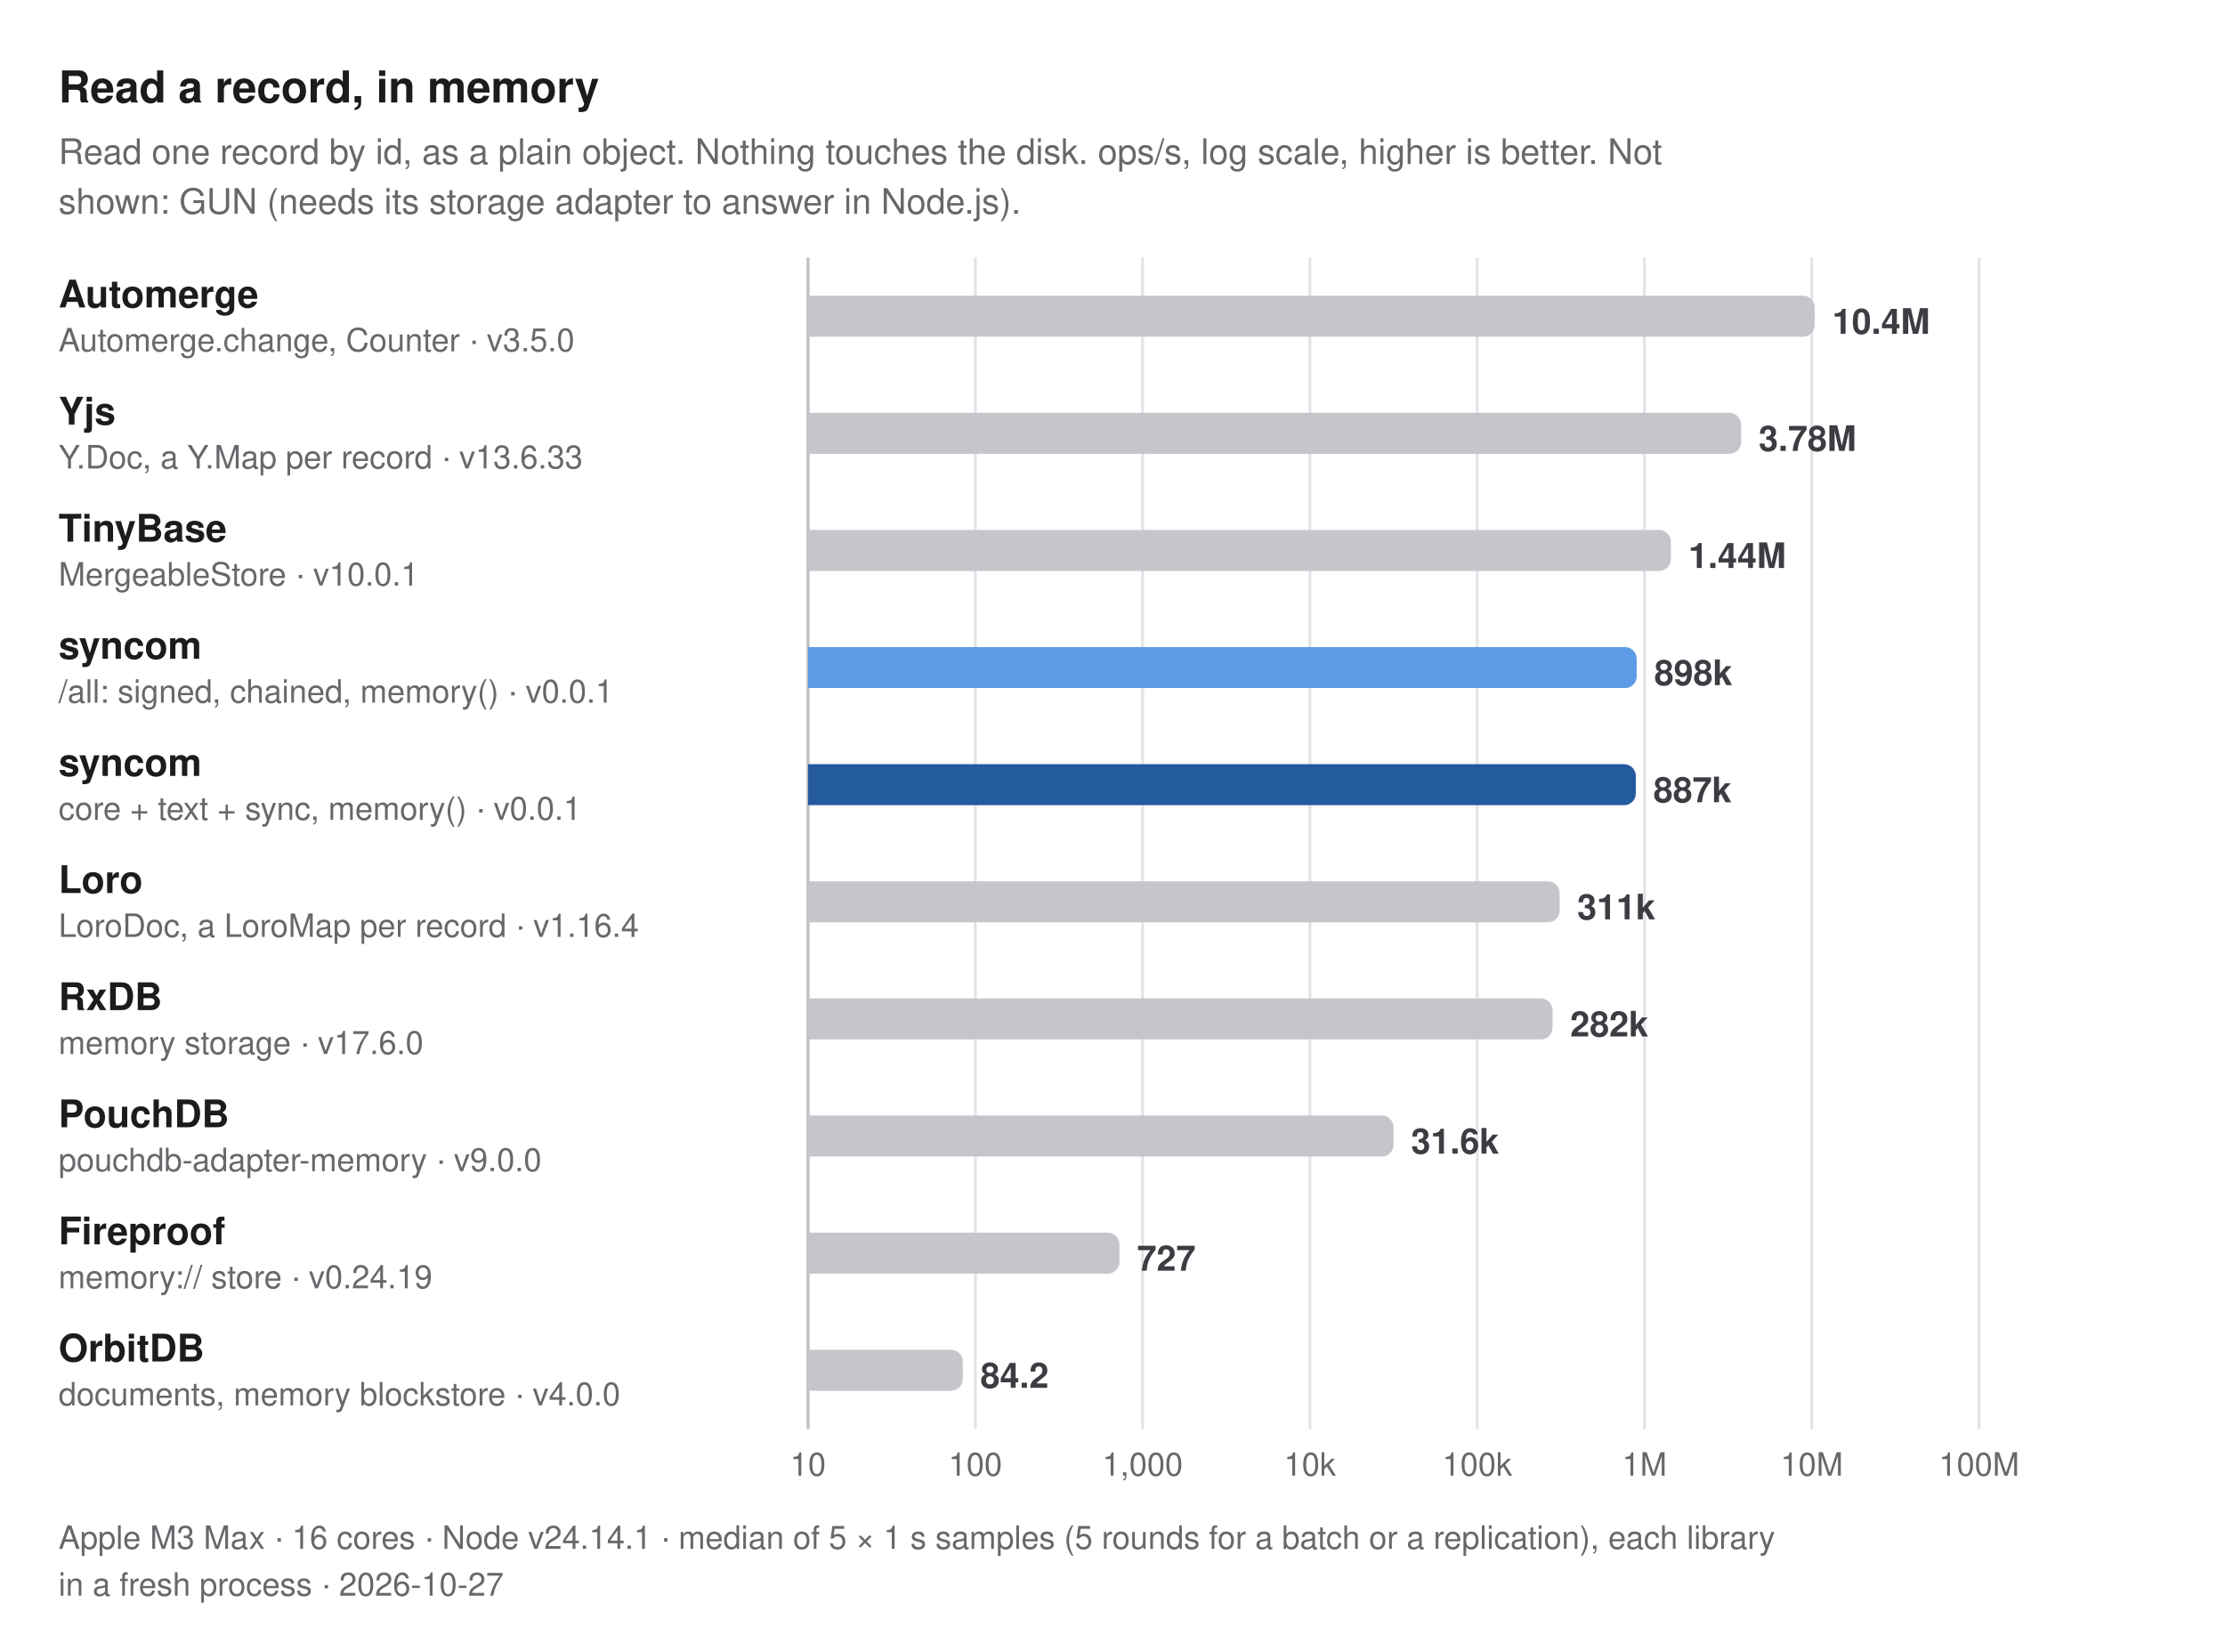
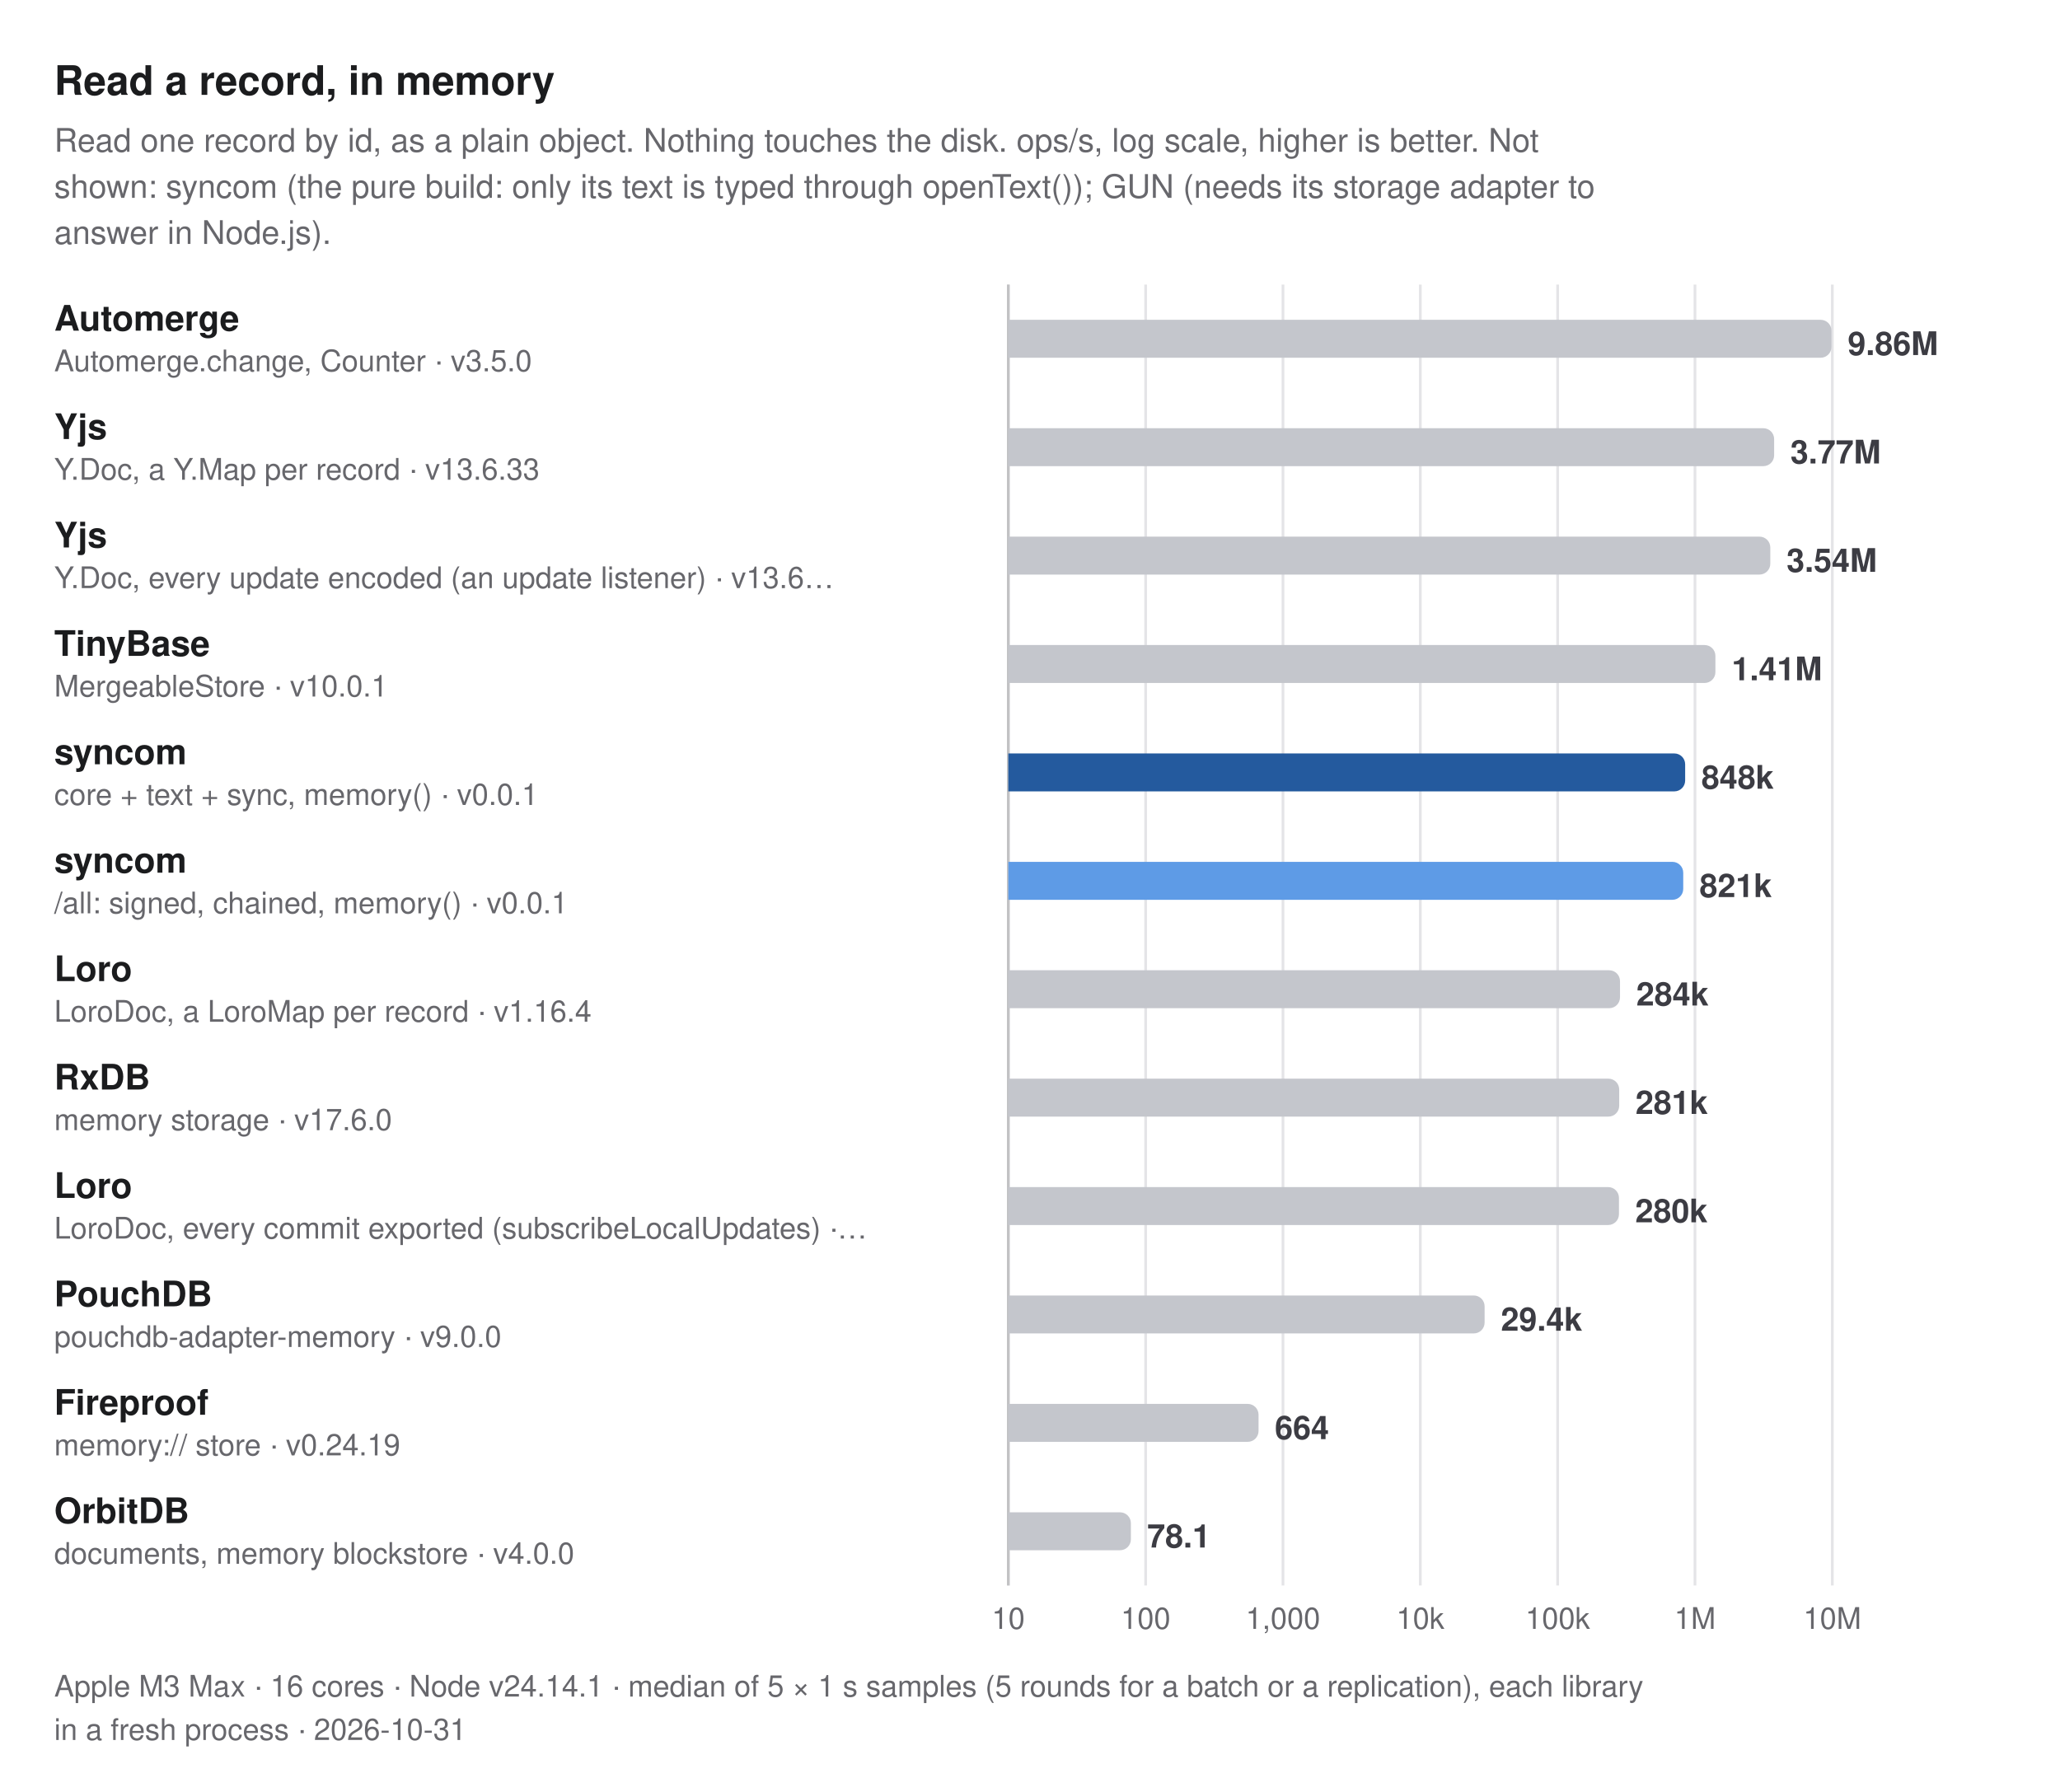
- <svg xmlns="http://www.w3.org/2000/svg" width="760" height="564" viewBox="0 0 760 564" role="img" aria-label="Read a record, in memory. Read one record by id, as a plain object. Nothing touches the disk. ops/s, log scale, higher is better. Not shown: GUN (needs its storage adapter to answer in Node.js).">
+ <svg xmlns="http://www.w3.org/2000/svg" width="760" height="661" viewBox="0 0 760 661" role="img" aria-label="Read a record, in memory. Read one record by id, as a plain object. Nothing touches the disk. ops/s, log scale, higher is better. Not shown: syncom (the pure build: only its text is typed through openText()); GUN (needs its storage adapter to answer in Node.js).">
  <style>
  text { font-family: -apple-system, BlinkMacSystemFont, "Segoe UI", Helvetica, Arial, sans-serif; }
  .title { font-size: 15px; font-weight: 700; fill: #1b1c1e; }
  .subtitle, .caption { font-size: 12px; fill: #67676c; }
  .caption { font-size: 11px; }
  .group { font-size: 11px; font-weight: 600; letter-spacing: 0.06em; fill: #67676c; }
  .label { font-size: 13px; font-weight: 600; fill: #1b1c1e; }
  .label.primary, .label.secondary { font-weight: 700; }
  .sublabel { font-size: 11px; fill: #67676c; }
  .value { font-size: 12px; font-weight: 600; fill: #3c3c43; font-variant-numeric: tabular-nums; }
  .value.small { font-size: 10px; }
  .legend { font-size: 11px; fill: #3c3c43; }
  .tick { font-size: 11px; fill: #67676c; font-variant-numeric: tabular-nums; }
  .grid { stroke: #e4e4e7; stroke-width: 1; }
  .axis { stroke: #c2c2c4; stroke-width: 1; }
  .ref { stroke: #67676c; stroke-width: 1; stroke-dasharray: 3 3; }
  .bar { fill: #c4c6cc; }
  .bar.primary { fill: #245a9e; }
  .bar.secondary { fill: #5e9be6; }
  @media (prefers-color-scheme: dark) {
    .title, .label { fill: #dfdfd6; }
    .subtitle, .caption, .group, .sublabel, .tick { fill: #98989f; }
    .value, .legend { fill: #c2c2c4; }
    .grid { stroke: #2e2e32; }
    .axis { stroke: #48484c; }
    .ref { stroke: #98989f; }
    .bar { fill: #46474e; }
    .bar.primary { fill: #8dbcf2; }
    .bar.secondary { fill: #3d7bd0; }
  }
</style>
  <text class="title" x="20" y="35">Read a record, in memory</text>
  <text class="subtitle" x="20" y="56">Read one record by id, as a plain object. Nothing touches the disk. ops/s, log scale, higher is better. Not</text>
-   <text class="subtitle" x="20" y="73">shown: GUN (needs its storage adapter to answer in Node.js).</text>
-   <line class="grid" x1="276" y1="88" x2="276" y2="488" />
-   <text class="tick" x="276" y="504" text-anchor="middle">10</text>
-   <line class="grid" x1="333.143" y1="88" x2="333.143" y2="488" />
-   <text class="tick" x="333.143" y="504" text-anchor="middle">100</text>
-   <line class="grid" x1="390.286" y1="88" x2="390.286" y2="488" />
-   <text class="tick" x="390.286" y="504" text-anchor="middle">1,000</text>
-   <line class="grid" x1="447.429" y1="88" x2="447.429" y2="488" />
-   <text class="tick" x="447.429" y="504" text-anchor="middle">10k</text>
-   <line class="grid" x1="504.571" y1="88" x2="504.571" y2="488" />
-   <text class="tick" x="504.571" y="504" text-anchor="middle">100k</text>
-   <line class="grid" x1="561.714" y1="88" x2="561.714" y2="488" />
-   <text class="tick" x="561.714" y="504" text-anchor="middle">1M</text>
-   <line class="grid" x1="618.857" y1="88" x2="618.857" y2="488" />
-   <text class="tick" x="618.857" y="504" text-anchor="middle">10M</text>
-   <line class="grid" x1="676" y1="88" x2="676" y2="488" />
-   <text class="tick" x="676" y="504" text-anchor="middle">100M</text>
-   <line class="axis" x1="276" y1="88" x2="276" y2="488" />
+   <text class="subtitle" x="20" y="73">shown: syncom (the pure build: only its text is typed through openText()); GUN (needs its storage adapter to</text>
+   <text class="subtitle" x="20" y="90">answer in Node.js).</text>
+   <line class="grid" x1="372" y1="105" x2="372" y2="585" />
+   <text class="tick" x="372" y="601" text-anchor="middle">10</text>
+   <line class="grid" x1="422.667" y1="105" x2="422.667" y2="585" />
+   <text class="tick" x="422.667" y="601" text-anchor="middle">100</text>
+   <line class="grid" x1="473.333" y1="105" x2="473.333" y2="585" />
+   <text class="tick" x="473.333" y="601" text-anchor="middle">1,000</text>
+   <line class="grid" x1="524" y1="105" x2="524" y2="585" />
+   <text class="tick" x="524" y="601" text-anchor="middle">10k</text>
+   <line class="grid" x1="574.667" y1="105" x2="574.667" y2="585" />
+   <text class="tick" x="574.667" y="601" text-anchor="middle">100k</text>
+   <line class="grid" x1="625.333" y1="105" x2="625.333" y2="585" />
+   <text class="tick" x="625.333" y="601" text-anchor="middle">1M</text>
+   <line class="grid" x1="676" y1="105" x2="676" y2="585" />
+   <text class="tick" x="676" y="601" text-anchor="middle">10M</text>
+   <line class="axis" x1="372" y1="105" x2="372" y2="585" />
  <g>
-     <text class="label" x="20" y="105">Automerge</text>
-     <text class="sublabel" x="20" y="120">Automerge.change, Counter · v3.5.0</text>
-     <path class="bar" d="M276,101H615.863A4,4 0 0 1 619.863,105V111A4,4 0 0 1 615.863,115H276Z" />
-     <text class="value" x="625.863" y="114">10.4M</text>
+     <text class="label" x="20" y="122">Automerge</text>
+     <text class="sublabel" x="20" y="137">Automerge.change, Counter · v3.5.0</text>
+     <path class="bar" d="M372,118H671.688A4,4 0 0 1 675.688,122V128A4,4 0 0 1 671.688,132H372Z" />
+     <text class="value" x="681.688" y="131">9.86M</text>
  </g>
  <g>
-     <text class="label" x="20" y="145">Yjs</text>
-     <text class="sublabel" x="20" y="160">Y.Doc, a Y.Map per record · v13.6.33</text>
-     <path class="bar" d="M276,141H590.72A4,4 0 0 1 594.72,145V151A4,4 0 0 1 590.72,155H276Z" />
-     <text class="value" x="600.72" y="154">3.78M</text>
+     <text class="label" x="20" y="162">Yjs</text>
+     <text class="sublabel" x="20" y="177">Y.Doc, a Y.Map per record · v13.6.33</text>
+     <path class="bar" d="M372,158H650.537A4,4 0 0 1 654.537,162V168A4,4 0 0 1 650.537,172H372Z" />
+     <text class="value" x="660.537" y="171">3.77M</text>
  </g>
  <g>
-     <text class="label" x="20" y="185">TinyBase</text>
-     <text class="sublabel" x="20" y="200">MergeableStore · v10.0.1</text>
-     <path class="bar" d="M276,181H566.723A4,4 0 0 1 570.723,185V191A4,4 0 0 1 566.723,195H276Z" />
-     <text class="value" x="576.723" y="194">1.44M</text>
+     <text class="label" x="20" y="202">Yjs</text>
+     <text class="sublabel" x="20" y="217">Y.Doc, every update encoded (an update listener) · v13.6…</text>
+     <path class="bar" d="M372,198H649.122A4,4 0 0 1 653.122,202V208A4,4 0 0 1 649.122,212H372Z" />
+     <text class="value" x="659.122" y="211">3.54M</text>
  </g>
  <g>
-     <text class="label secondary" x="20" y="225">syncom</text>
-     <text class="sublabel" x="20" y="240">/all: signed, chained, memory() · v0.0.1</text>
-     <path class="bar secondary" d="M276,221H555.044A4,4 0 0 1 559.044,225V231A4,4 0 0 1 555.044,235H276Z" />
-     <text class="value" x="565.044" y="234">898k</text>
+     <text class="label" x="20" y="242">TinyBase</text>
+     <text class="sublabel" x="20" y="257">MergeableStore · v10.0.1</text>
+     <path class="bar" d="M372,238H628.871A4,4 0 0 1 632.871,242V248A4,4 0 0 1 628.871,252H372Z" />
+     <text class="value" x="638.871" y="251">1.41M</text>
  </g>
  <g>
-     <text class="label primary" x="20" y="265">syncom</text>
-     <text class="sublabel" x="20" y="280">core + text + sync, memory() · v0.0.1</text>
-     <path class="bar primary" d="M276,261H554.75A4,4 0 0 1 558.75,265V271A4,4 0 0 1 554.75,275H276Z" />
-     <text class="value" x="564.75" y="274">887k</text>
+     <text class="label primary" x="20" y="282">syncom</text>
+     <text class="sublabel" x="20" y="297">core + text + sync, memory() · v0.0.1</text>
+     <path class="bar primary" d="M372,278H617.709A4,4 0 0 1 621.709,282V288A4,4 0 0 1 617.709,292H372Z" />
+     <text class="value" x="627.709" y="291">848k</text>
  </g>
  <g>
-     <text class="label" x="20" y="305">Loro</text>
-     <text class="sublabel" x="20" y="320">LoroDoc, a LoroMap per record · v1.16.4</text>
-     <path class="bar" d="M276,301H528.728A4,4 0 0 1 532.728,305V311A4,4 0 0 1 528.728,315H276Z" />
-     <text class="value" x="538.728" y="314">311k</text>
+     <text class="label secondary" x="20" y="322">syncom</text>
+     <text class="sublabel" x="20" y="337">/all: signed, chained, memory() · v0.0.1</text>
+     <path class="bar secondary" d="M372,318H617A4,4 0 0 1 621,322V328A4,4 0 0 1 617,332H372Z" />
+     <text class="value" x="627" y="331">821k</text>
  </g>
  <g>
-     <text class="label" x="20" y="345">RxDB</text>
-     <text class="sublabel" x="20" y="360">memory storage · v17.6.0</text>
-     <path class="bar" d="M276,341H526.325A4,4 0 0 1 530.325,345V351A4,4 0 0 1 526.325,355H276Z" />
-     <text class="value" x="536.325" y="354">282k</text>
+     <text class="label" x="20" y="362">Loro</text>
+     <text class="sublabel" x="20" y="377">LoroDoc, a LoroMap per record · v1.16.4</text>
+     <path class="bar" d="M372,358H593.672A4,4 0 0 1 597.672,362V368A4,4 0 0 1 593.672,372H372Z" />
+     <text class="value" x="603.672" y="371">284k</text>
  </g>
  <g>
-     <text class="label" x="20" y="385">PouchDB</text>
-     <text class="sublabel" x="20" y="400">pouchdb-adapter-memory · v9.0.0</text>
-     <path class="bar" d="M276,381H471.988A4,4 0 0 1 475.988,385V391A4,4 0 0 1 471.988,395H276Z" />
-     <text class="value" x="481.988" y="394">31.6k</text>
+     <text class="label" x="20" y="402">RxDB</text>
+     <text class="sublabel" x="20" y="417">memory storage · v17.6.0</text>
+     <path class="bar" d="M372,398H593.381A4,4 0 0 1 597.381,402V408A4,4 0 0 1 593.381,412H372Z" />
+     <text class="value" x="603.381" y="411">281k</text>
  </g>
  <g>
-     <text class="label" x="20" y="425">Fireproof</text>
-     <text class="sublabel" x="20" y="440">memory:// store · v0.24.19</text>
-     <path class="bar" d="M276,421H378.384A4,4 0 0 1 382.384,425V431A4,4 0 0 1 378.384,435H276Z" />
-     <text class="value" x="388.384" y="434">727</text>
+     <text class="label" x="20" y="442">Loro</text>
+     <text class="sublabel" x="20" y="457">LoroDoc, every commit exported (subscribeLocalUpdates) ·…</text>
+     <path class="bar" d="M372,438H593.291A4,4 0 0 1 597.291,442V448A4,4 0 0 1 593.291,452H372Z" />
+     <text class="value" x="603.291" y="451">280k</text>
  </g>
  <g>
-     <text class="label" x="20" y="465">OrbitDB</text>
-     <text class="sublabel" x="20" y="480">documents, memory blockstore · v4.0.0</text>
-     <path class="bar" d="M276,461H324.867A4,4 0 0 1 328.867,465V471A4,4 0 0 1 324.867,475H276Z" />
-     <text class="value" x="334.867" y="474">84.2</text>
+     <text class="label" x="20" y="482">PouchDB</text>
+     <text class="sublabel" x="20" y="497">pouchdb-adapter-memory · v9.0.0</text>
+     <path class="bar" d="M372,478H543.721A4,4 0 0 1 547.721,482V488A4,4 0 0 1 543.721,492H372Z" />
+     <text class="value" x="553.721" y="491">29.4k</text>
  </g>
-   <text class="caption" x="20" y="529">Apple M3 Max · 16 cores · Node v24.14.1 · median of 5 × 1 s samples (5 rounds for a batch or a replication), each library</text>
-   <text class="caption" x="20" y="545">in a fresh process · 2026-10-27</text>
+   <g>
+     <text class="label" x="20" y="522">Fireproof</text>
+     <text class="sublabel" x="20" y="537">memory:// store · v0.24.19</text>
+     <path class="bar" d="M372,518H460.32A4,4 0 0 1 464.32,522V528A4,4 0 0 1 460.32,532H372Z" />
+     <text class="value" x="470.32" y="531">664</text>
+   </g>
+   <g>
+     <text class="label" x="20" y="562">OrbitDB</text>
+     <text class="sublabel" x="20" y="577">documents, memory blockstore · v4.0.0</text>
+     <path class="bar" d="M372,558H413.218A4,4 0 0 1 417.218,562V568A4,4 0 0 1 413.218,572H372Z" />
+     <text class="value" x="423.218" y="571">78.1</text>
+   </g>
+   <text class="caption" x="20" y="626">Apple M3 Max · 16 cores · Node v24.14.1 · median of 5 × 1 s samples (5 rounds for a batch or a replication), each library</text>
+   <text class="caption" x="20" y="642">in a fresh process · 2026-10-31</text>
</svg>
